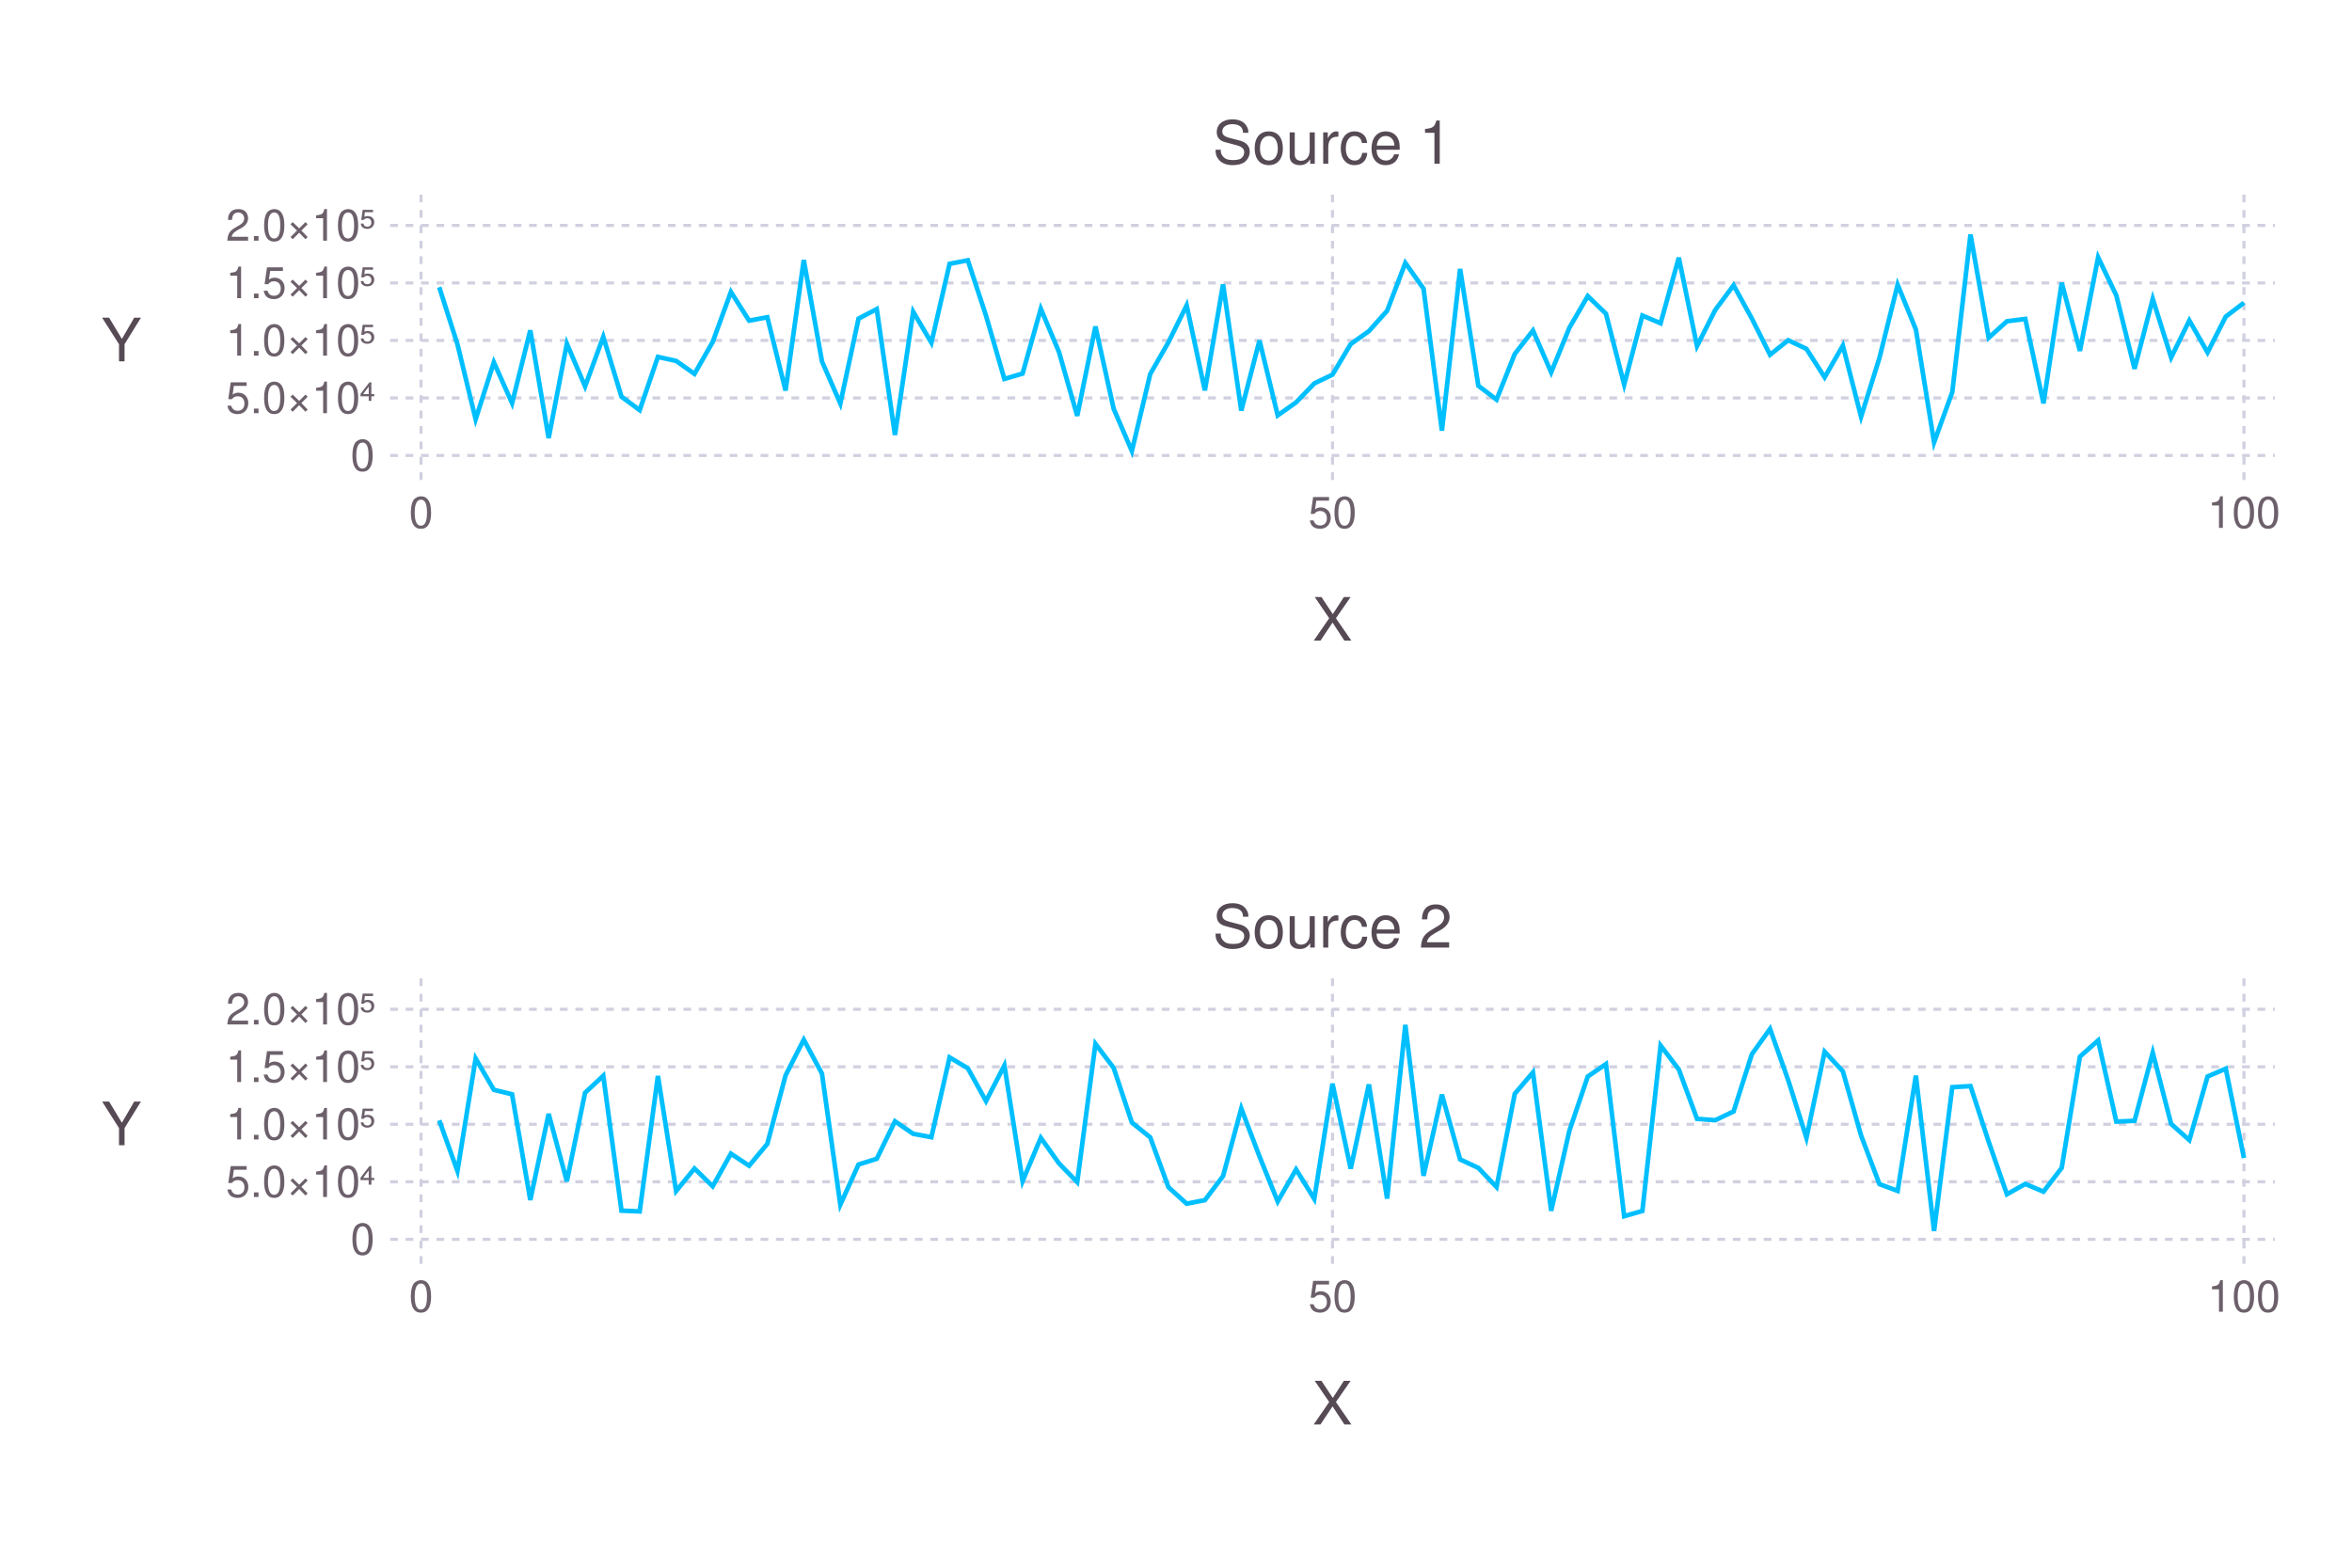
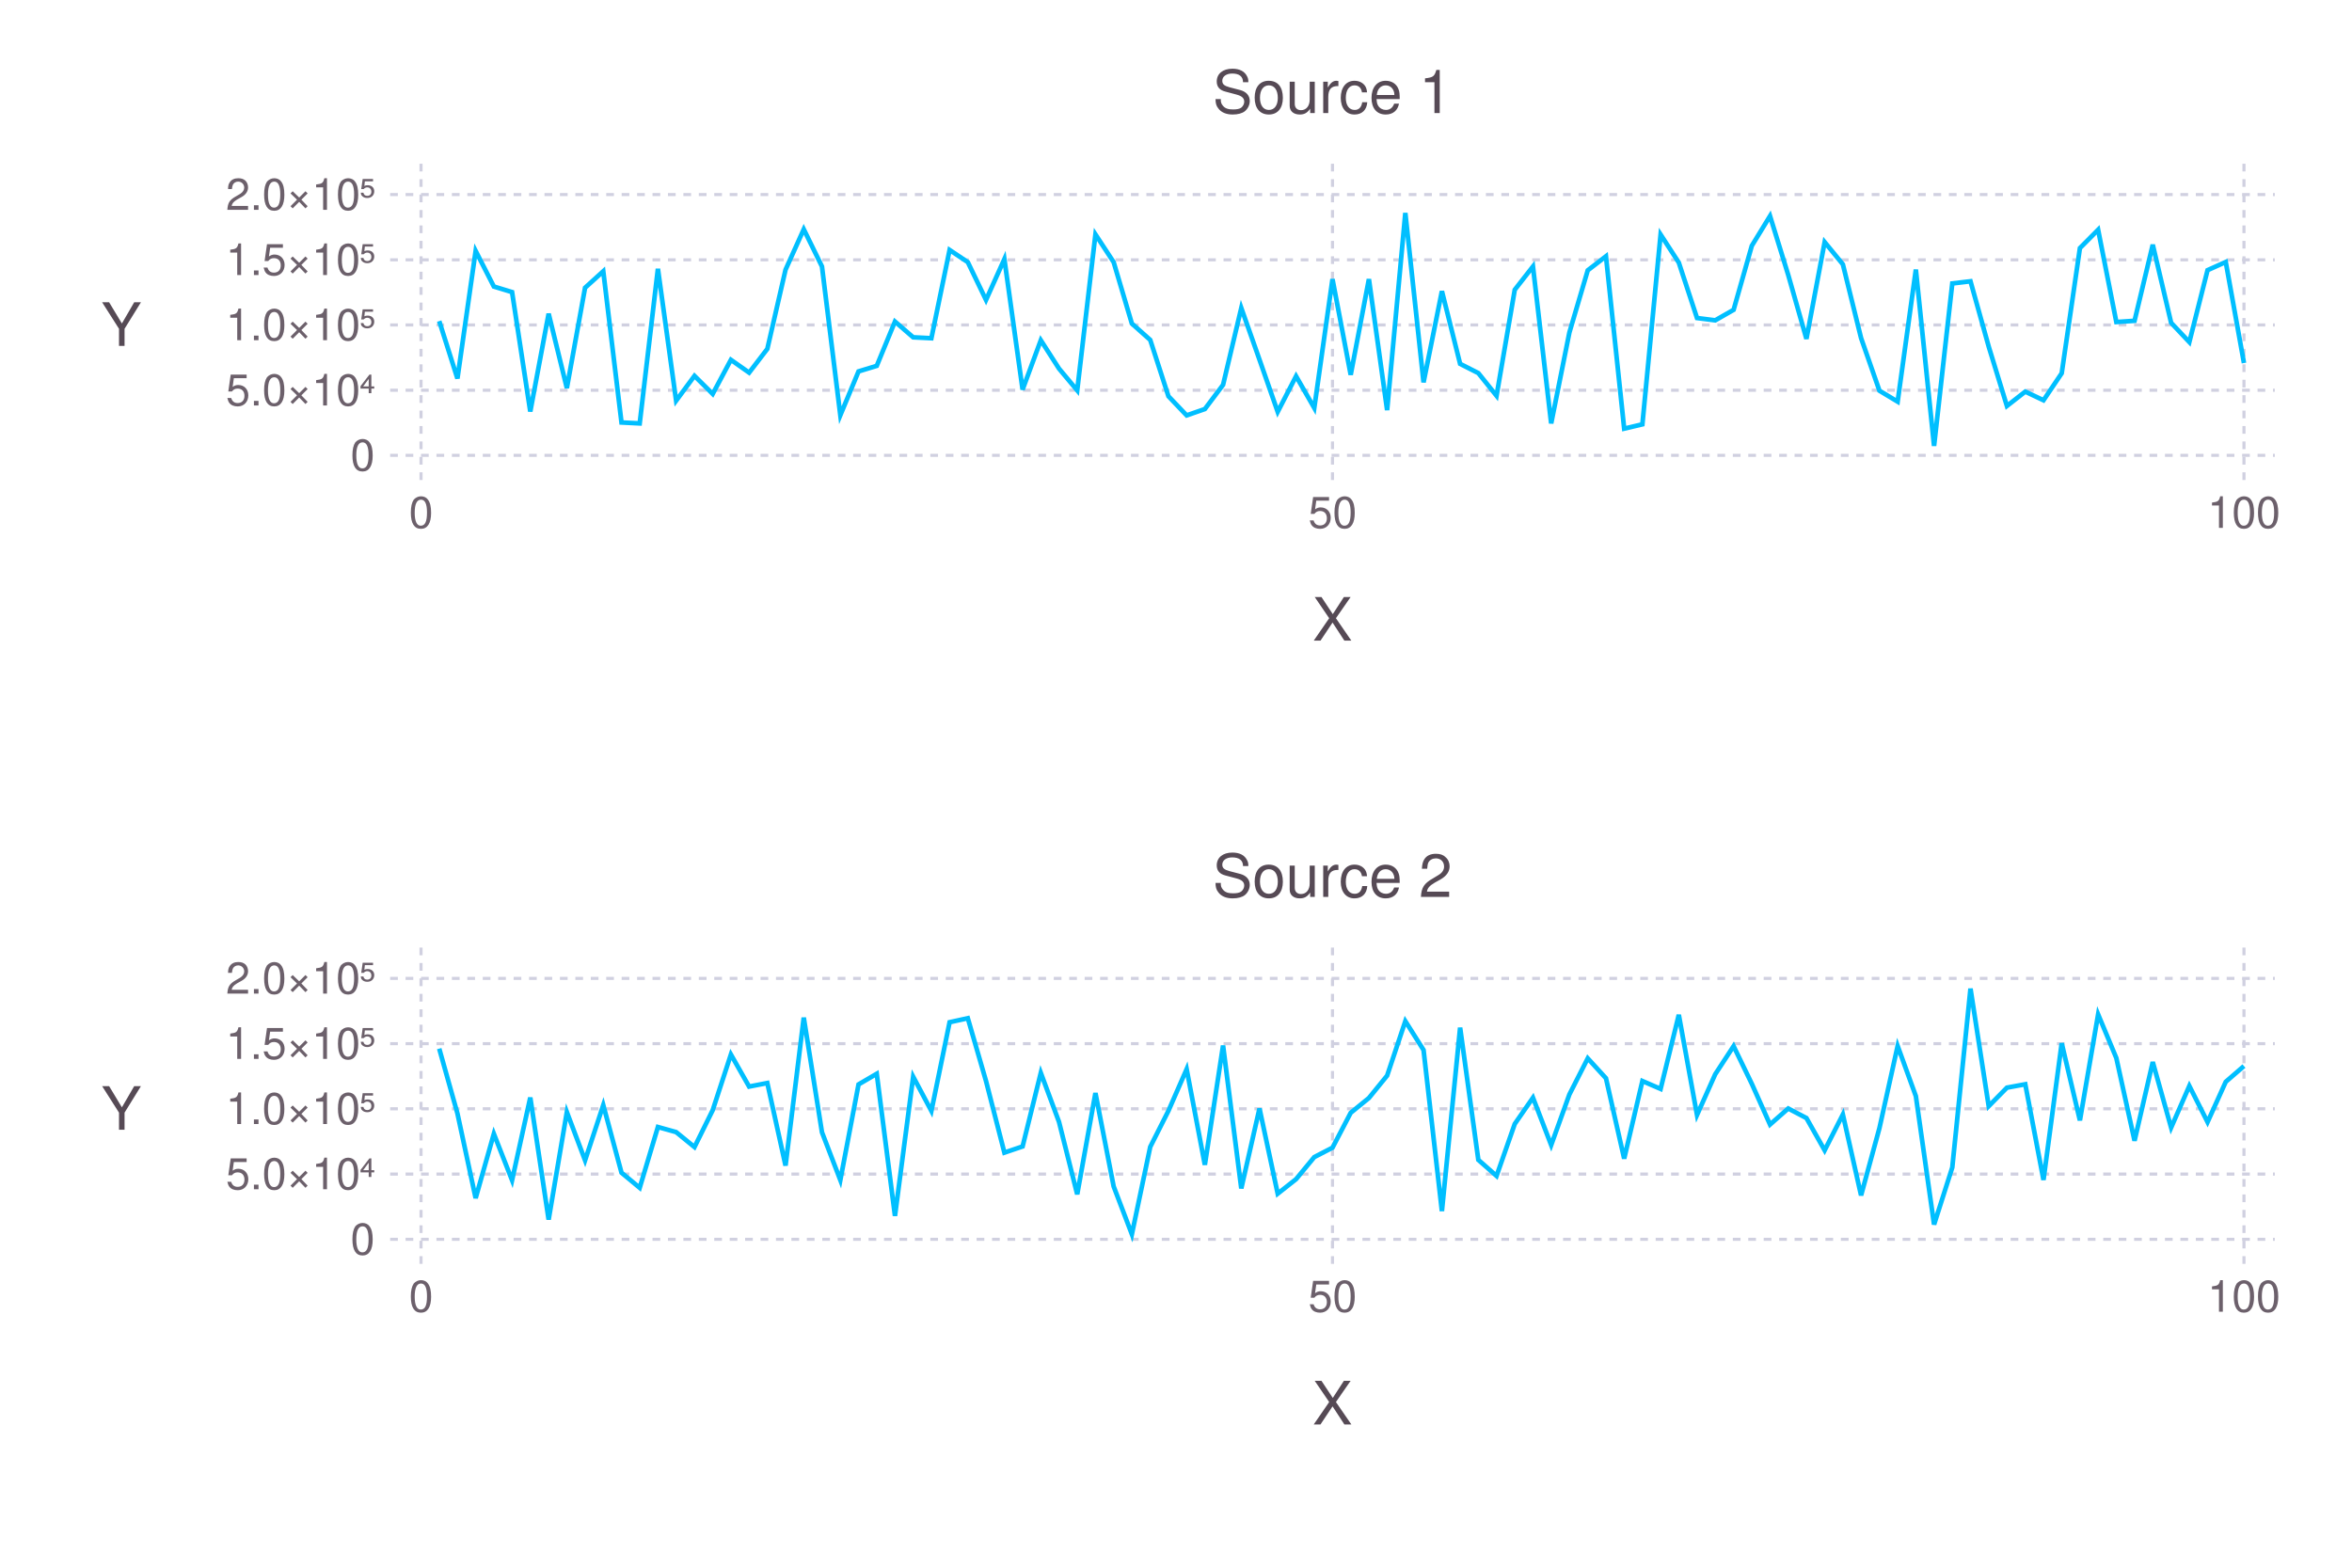
<svg xmlns="http://www.w3.org/2000/svg" version="1.2" width="152.4mm" height="101.6mm" viewBox="0 0 152.4 101.6" stroke="none" fill="#000000" stroke-width="0.3" font-size="3.88">
  <g class="plotroot xscalable yscalable" id="img-9d3ace7a-1">
    <g font-size="3.88" font-family="'PT Sans','Helvetica Neue','Helvetica',sans-serif" fill="#564A55" stroke="#000000" stroke-opacity="0.000" id="img-9d3ace7a-2">
      <text x="86.34" y="89.99" text-anchor="middle" dy="0.6em">X</text>
    </g>
    <g class="guide xlabels" font-size="2.82" font-family="'PT Sans Caption','Helvetica Neue','Helvetica',sans-serif" fill="#6C606B" id="img-9d3ace7a-3">
      <text x="27.28" y="83.32" text-anchor="middle" dy="0.6em">0</text>
      <text x="86.34" y="83.32" text-anchor="middle" dy="0.6em">50</text>
      <text x="145.4" y="83.32" text-anchor="middle" dy="0.6em">100</text>
    </g>
    <g clip-path="url(#img-9d3ace7a-4)">
      <g id="img-9d3ace7a-5">
        <g pointer-events="visible" opacity="1" fill="#000000" fill-opacity="0.000" stroke="#000000" stroke-opacity="0.000" class="guide background" id="img-9d3ace7a-6">
-           <rect x="25.28" y="63.41" width="122.12" height="18.9" />
+           <rect x="25.28" y="61.41" width="122.12" height="20.9" />
        </g>
        <g class="guide ygridlines xfixed" stroke-dasharray="0.5,0.5" stroke-width="0.2" stroke="#D0D0E0" id="img-9d3ace7a-7">
          <path fill="none" d="M25.28,80.32 L 147.4 80.32" />
-           <path fill="none" d="M25.28,76.59 L 147.4 76.59" />
-           <path fill="none" d="M25.28,72.86 L 147.4 72.86" />
-           <path fill="none" d="M25.28,69.14 L 147.4 69.14" />
-           <path fill="none" d="M25.28,65.41 L 147.4 65.41" />
+           <path fill="none" d="M25.28,76.09 L 147.4 76.09" />
+           <path fill="none" d="M25.28,71.86 L 147.4 71.86" />
+           <path fill="none" d="M25.28,67.64 L 147.4 67.64" />
+           <path fill="none" d="M25.28,63.41 L 147.4 63.41" />
        </g>
        <g class="guide xgridlines yfixed" stroke-dasharray="0.5,0.5" stroke-width="0.2" stroke="#D0D0E0" id="img-9d3ace7a-8">
-           <path fill="none" d="M27.28,63.41 L 27.28 82.32" />
-           <path fill="none" d="M86.34,63.41 L 86.34 82.32" />
-           <path fill="none" d="M145.4,63.41 L 145.4 82.32" />
+           <path fill="none" d="M27.28,61.41 L 27.28 82.32" />
+           <path fill="none" d="M86.34,61.41 L 86.34 82.32" />
+           <path fill="none" d="M145.4,61.41 L 145.4 82.32" />
        </g>
        <g class="plotpanel" id="img-9d3ace7a-9">
          <g stroke-width="0.3" fill="#000000" fill-opacity="0.000" class="geometry" stroke-dasharray="none" stroke="#00BFFF" id="img-9d3ace7a-10">
-             <path fill="none" d="M28.46,72.61 L 29.64 75.89 30.82 68.6 32 70.63 33.18 70.92 34.36 77.77 35.55 72.19 36.73 76.56 37.91 70.82 39.09 69.72 40.27 78.46 41.45 78.51 42.63 69.73 43.81 77.19 45 75.73 46.18 76.88 47.36 74.77 48.54 75.55 49.72 74.13 50.9 69.7 52.08 67.38 53.26 69.58 54.45 78.07 55.63 75.47 56.81 75.1 57.99 72.67 59.17 73.48 60.35 73.7 61.53 68.53 62.71 69.23 63.89 71.36 65.08 69.05 66.26 76.55 67.44 73.74 68.62 75.4 69.8 76.61 70.98 67.65 72.16 69.21 73.34 72.75 74.53 73.71 75.71 76.94 76.89 78.01 78.07 77.78 79.25 76.22 80.43 71.84 81.61 74.95 82.79 77.87 83.98 75.79 85.16 77.7 86.34 70.23 87.52 75.74 88.7 70.28 89.88 77.68 91.06 66.42 92.24 76.2 93.43 70.94 94.61 75.14 95.79 75.69 96.97 76.93 98.15 70.89 99.33 69.5 100.51 78.47 101.69 73.28 102.88 69.77 104.06 68.96 105.24 78.82 106.42 78.48 107.6 67.76 108.78 69.31 109.96 72.51 111.14 72.6 112.33 72.03 113.51 68.33 114.69 66.68 115.87 70.01 117.05 73.74 118.23 68.16 119.41 69.43 120.59 73.59 121.78 76.74 122.96 77.18 124.14 69.71 125.32 79.78 126.5 70.46 127.68 70.39 128.86 74 130.04 77.4 131.23 76.73 132.41 77.23 133.59 75.69 134.77 68.48 135.95 67.43 137.13 72.69 138.31 72.64 139.49 68.22 140.68 72.84 141.86 73.89 143.04 69.77 144.22 69.26 145.4 75.05" />
+             <path fill="none" d="M28.46,67.96 L 29.64 72.16 30.82 77.65 32 73.48 33.18 76.49 34.36 71.13 35.55 79.04 36.73 72.07 37.91 75.2 39.09 71.62 40.27 76 41.45 76.98 42.63 73.04 43.81 73.37 45 74.34 46.18 71.95 47.36 68.34 48.54 70.42 49.72 70.19 50.9 75.54 52.08 65.95 53.26 73.38 54.45 76.48 55.63 70.28 56.81 69.59 57.99 78.8 59.17 69.78 60.35 72 61.53 66.25 62.71 65.99 63.89 70.06 65.08 74.7 66.26 74.3 67.44 69.53 68.62 72.71 69.8 77.4 70.98 70.84 72.16 76.89 73.34 79.99 74.53 74.33 75.71 71.99 76.89 69.29 78.07 75.49 79.25 67.76 80.43 77.02 81.61 71.84 82.79 77.36 83.98 76.42 85.16 74.99 86.34 74.38 87.52 72.12 88.7 71.16 89.88 69.71 91.06 66.18 92.24 68.05 93.43 78.49 94.61 66.6 95.79 75.17 96.97 76.21 98.15 72.84 99.33 71.14 100.51 74.21 101.69 70.93 102.88 68.59 104.06 69.88 105.24 75.09 106.42 70.06 107.6 70.57 108.78 65.77 109.96 72.26 111.14 69.62 112.33 67.8 113.51 70.24 114.69 72.88 115.87 71.84 117.05 72.46 118.23 74.55 119.41 72.23 120.59 77.47 121.78 73.11 122.96 67.79 124.14 71.04 125.32 79.36 126.5 75.66 127.68 64.07 128.86 71.69 130.04 70.49 131.23 70.27 132.41 76.47 133.59 67.61 134.77 72.61 135.95 65.74 137.13 68.57 138.31 73.93 139.49 68.83 140.68 73.08 141.86 70.38 143.04 72.72 144.22 70.11 145.4 69.09" />
          </g>
        </g>
      </g>
    </g>
    <g class="guide ylabels" font-size="2.82" font-family="'PT Sans Caption','Helvetica Neue','Helvetica',sans-serif" fill="#6C606B" id="img-9d3ace7a-11">
      <text x="24.28" y="80.32" text-anchor="end" dy="0.35em">0</text>
-       <text x="24.28" y="76.59" text-anchor="end" dy="0.35em">5.0×10⁴</text>
-       <text x="24.28" y="72.86" text-anchor="end" dy="0.35em">1.0×10⁵</text>
-       <text x="24.28" y="69.14" text-anchor="end" dy="0.35em">1.5×10⁵</text>
-       <text x="24.28" y="65.41" text-anchor="end" dy="0.35em">2.0×10⁵</text>
+       <text x="24.28" y="76.09" text-anchor="end" dy="0.35em">5.0×10⁴</text>
+       <text x="24.28" y="71.86" text-anchor="end" dy="0.35em">1.0×10⁵</text>
+       <text x="24.28" y="67.64" text-anchor="end" dy="0.35em">1.5×10⁵</text>
+       <text x="24.28" y="63.41" text-anchor="end" dy="0.35em">2.0×10⁵</text>
    </g>
    <g font-size="3.88" font-family="'PT Sans','Helvetica Neue','Helvetica',sans-serif" fill="#564A55" stroke="#000000" stroke-opacity="0.000" id="img-9d3ace7a-12">
-       <text x="9.16" y="72.86" text-anchor="end" dy="0.35em">Y</text>
+       <text x="9.16" y="71.86" text-anchor="end" dy="0.35em">Y</text>
    </g>
    <g font-size="3.88" font-family="'PT Sans','Helvetica Neue','Helvetica',sans-serif" fill="#564A55" stroke="#000000" stroke-opacity="0.000" id="img-9d3ace7a-13">
-       <text x="86.34" y="61.41" text-anchor="middle">Source 2</text>
+       <text x="86.34" y="55.8" text-anchor="middle" dy="0.6em">Source 2</text>
    </g>
  </g>
  <g class="plotroot xscalable yscalable" id="img-9d3ace7a-14">
    <g font-size="3.88" font-family="'PT Sans','Helvetica Neue','Helvetica',sans-serif" fill="#564A55" stroke="#000000" stroke-opacity="0.000" id="img-9d3ace7a-15">
      <text x="86.34" y="39.19" text-anchor="middle" dy="0.6em">X</text>
    </g>
    <g class="guide xlabels" font-size="2.82" font-family="'PT Sans Caption','Helvetica Neue','Helvetica',sans-serif" fill="#6C606B" id="img-9d3ace7a-16">
      <text x="27.28" y="32.52" text-anchor="middle" dy="0.6em">0</text>
      <text x="86.34" y="32.52" text-anchor="middle" dy="0.6em">50</text>
      <text x="145.4" y="32.52" text-anchor="middle" dy="0.6em">100</text>
    </g>
    <g clip-path="url(#img-9d3ace7a-17)">
      <g id="img-9d3ace7a-18">
        <g pointer-events="visible" opacity="1" fill="#000000" fill-opacity="0.000" stroke="#000000" stroke-opacity="0.000" class="guide background" id="img-9d3ace7a-19">
-           <rect x="25.28" y="12.61" width="122.12" height="18.9" />
+           <rect x="25.28" y="10.61" width="122.12" height="20.9" />
        </g>
        <g class="guide ygridlines xfixed" stroke-dasharray="0.5,0.5" stroke-width="0.2" stroke="#D0D0E0" id="img-9d3ace7a-20">
-           <path fill="none" d="M25.28,29.52 L 147.4 29.52" />
-           <path fill="none" d="M25.28,25.79 L 147.4 25.79" />
-           <path fill="none" d="M25.28,22.06 L 147.4 22.06" />
-           <path fill="none" d="M25.28,18.34 L 147.4 18.34" />
-           <path fill="none" d="M25.28,14.61 L 147.4 14.61" />
+           <path fill="none" d="M25.28,29.51 L 147.4 29.51" />
+           <path fill="none" d="M25.28,25.29 L 147.4 25.29" />
+           <path fill="none" d="M25.28,21.06 L 147.4 21.06" />
+           <path fill="none" d="M25.28,16.84 L 147.4 16.84" />
+           <path fill="none" d="M25.28,12.61 L 147.4 12.61" />
        </g>
        <g class="guide xgridlines yfixed" stroke-dasharray="0.5,0.5" stroke-width="0.2" stroke="#D0D0E0" id="img-9d3ace7a-21">
-           <path fill="none" d="M27.28,12.61 L 27.28 31.52" />
-           <path fill="none" d="M86.34,12.61 L 86.34 31.52" />
-           <path fill="none" d="M145.4,12.61 L 145.4 31.52" />
+           <path fill="none" d="M27.28,10.61 L 27.28 31.52" />
+           <path fill="none" d="M86.34,10.61 L 86.34 31.52" />
+           <path fill="none" d="M145.4,10.61 L 145.4 31.52" />
        </g>
        <g class="plotpanel" id="img-9d3ace7a-22">
          <g stroke-width="0.3" fill="#000000" fill-opacity="0.000" class="geometry" stroke-dasharray="none" stroke="#00BFFF" id="img-9d3ace7a-23">
-             <path fill="none" d="M28.46,18.61 L 29.64 22.31 30.82 27.17 32 23.48 33.18 26.13 34.36 21.41 35.55 28.39 36.73 22.27 37.91 25.04 39.09 21.83 40.27 25.71 41.45 26.58 42.63 23.13 43.81 23.39 45 24.23 46.18 22.16 47.36 18.92 48.54 20.78 49.72 20.56 50.9 25.31 52.08 16.85 53.26 23.42 54.45 26.15 55.63 20.65 56.81 20.03 57.99 28.19 59.17 20.2 60.35 22.21 61.53 17.1 62.71 16.87 63.89 20.46 65.08 24.56 66.26 24.21 67.44 20.01 68.62 22.82 69.8 26.95 70.98 21.16 72.16 26.49 73.34 29.23 74.53 24.24 75.71 22.18 76.89 19.79 78.07 25.3 79.25 18.43 80.43 26.61 81.61 22.07 82.79 26.92 83.98 26.08 85.16 24.85 86.34 24.28 87.52 22.3 88.7 21.46 89.88 20.14 91.06 17.04 92.24 18.71 93.43 27.91 94.61 17.43 95.79 25 96.97 25.9 98.15 22.94 99.33 21.42 100.51 24.13 101.69 21.24 102.88 19.19 104.06 20.33 105.24 24.92 106.42 20.45 107.6 20.95 108.78 16.7 109.96 22.43 111.14 20.09 112.33 18.49 113.51 20.64 114.69 22.99 115.87 22.05 117.05 22.61 118.23 24.45 119.41 22.4 120.59 27.01 121.78 23.2 122.96 18.45 124.14 21.35 125.32 28.67 126.5 25.41 127.68 15.2 128.86 21.89 130.04 20.82 131.23 20.67 132.41 26.14 133.59 18.33 134.77 22.74 135.95 16.68 137.13 19.15 138.31 23.9 139.49 19.37 140.68 23.17 141.86 20.77 143.04 22.84 144.22 20.52 145.4 19.62" />
+             <path fill="none" d="M28.46,20.81 L 29.64 24.53 30.82 16.26 32 18.57 33.18 18.93 34.36 26.67 35.55 20.33 36.73 25.15 37.91 18.65 39.09 17.58 40.27 27.38 41.45 27.44 42.63 17.42 43.81 25.97 45 24.36 46.18 25.53 47.36 23.32 48.54 24.15 49.72 22.61 50.9 17.48 52.08 14.86 53.26 17.27 54.45 26.91 55.63 24.07 56.81 23.71 57.99 20.84 59.17 21.86 60.35 21.92 61.53 16.2 62.71 16.99 63.89 19.44 65.08 16.79 66.26 25.25 67.44 22.05 68.62 23.89 69.8 25.3 70.98 15.19 72.16 16.99 73.34 20.97 74.53 22.03 75.71 25.68 76.89 26.92 78.07 26.51 79.25 24.94 80.43 19.96 81.61 23.31 82.79 26.69 83.98 24.38 85.16 26.44 86.34 18.09 87.52 24.29 88.7 18.09 89.88 26.58 91.06 13.8 92.24 24.78 93.43 18.87 94.61 23.58 95.79 24.18 96.97 25.65 98.15 18.78 99.33 17.27 100.51 27.44 101.69 21.55 102.88 17.52 104.06 16.61 105.24 27.78 106.42 27.5 107.6 15.2 108.78 17.02 109.96 20.61 111.14 20.76 112.33 20.08 113.51 15.93 114.69 14 115.87 17.82 117.05 21.96 118.23 15.69 119.41 17.13 120.59 21.91 121.78 25.32 122.96 26.03 124.14 17.47 125.32 28.9 126.5 18.37 127.68 18.23 128.86 22.46 130.04 26.31 131.23 25.38 132.41 25.94 133.59 24.19 134.77 16.08 135.95 14.89 137.13 20.87 138.31 20.79 139.49 15.86 140.68 20.92 141.86 22.17 143.04 17.51 144.22 16.98 145.4 23.53" />
          </g>
        </g>
      </g>
    </g>
    <g class="guide ylabels" font-size="2.82" font-family="'PT Sans Caption','Helvetica Neue','Helvetica',sans-serif" fill="#6C606B" id="img-9d3ace7a-24">
-       <text x="24.28" y="29.52" text-anchor="end" dy="0.35em">0</text>
-       <text x="24.28" y="25.79" text-anchor="end" dy="0.35em">5.0×10⁴</text>
-       <text x="24.28" y="22.06" text-anchor="end" dy="0.35em">1.0×10⁵</text>
-       <text x="24.28" y="18.34" text-anchor="end" dy="0.35em">1.5×10⁵</text>
-       <text x="24.28" y="14.61" text-anchor="end" dy="0.35em">2.0×10⁵</text>
+       <text x="24.28" y="29.51" text-anchor="end" dy="0.35em">0</text>
+       <text x="24.28" y="25.29" text-anchor="end" dy="0.35em">5.0×10⁴</text>
+       <text x="24.28" y="21.06" text-anchor="end" dy="0.35em">1.0×10⁵</text>
+       <text x="24.28" y="16.84" text-anchor="end" dy="0.35em">1.5×10⁵</text>
+       <text x="24.28" y="12.61" text-anchor="end" dy="0.35em">2.0×10⁵</text>
    </g>
    <g font-size="3.88" font-family="'PT Sans','Helvetica Neue','Helvetica',sans-serif" fill="#564A55" stroke="#000000" stroke-opacity="0.000" id="img-9d3ace7a-25">
-       <text x="9.16" y="22.06" text-anchor="end" dy="0.35em">Y</text>
+       <text x="9.16" y="21.06" text-anchor="end" dy="0.35em">Y</text>
    </g>
    <g font-size="3.88" font-family="'PT Sans','Helvetica Neue','Helvetica',sans-serif" fill="#564A55" stroke="#000000" stroke-opacity="0.000" id="img-9d3ace7a-26">
-       <text x="86.34" y="10.61" text-anchor="middle">Source 1</text>
+       <text x="86.34" y="5" text-anchor="middle" dy="0.6em">Source 1</text>
    </g>
  </g>
  <defs>
    <clipPath id="img-9d3ace7a-4">
-       <path d="M25.28,63.41 L 147.4 63.41 147.4 82.32 25.28 82.32" />
+       <path d="M25.28,61.41 L 147.4 61.41 147.4 82.32 25.28 82.32" />
    </clipPath>
    <clipPath id="img-9d3ace7a-17">
-       <path d="M25.28,12.61 L 147.4 12.61 147.4 31.52 25.28 31.52" />
+       <path d="M25.28,10.61 L 147.4 10.61 147.4 31.52 25.28 31.52" />
    </clipPath>
  </defs>
</svg>
